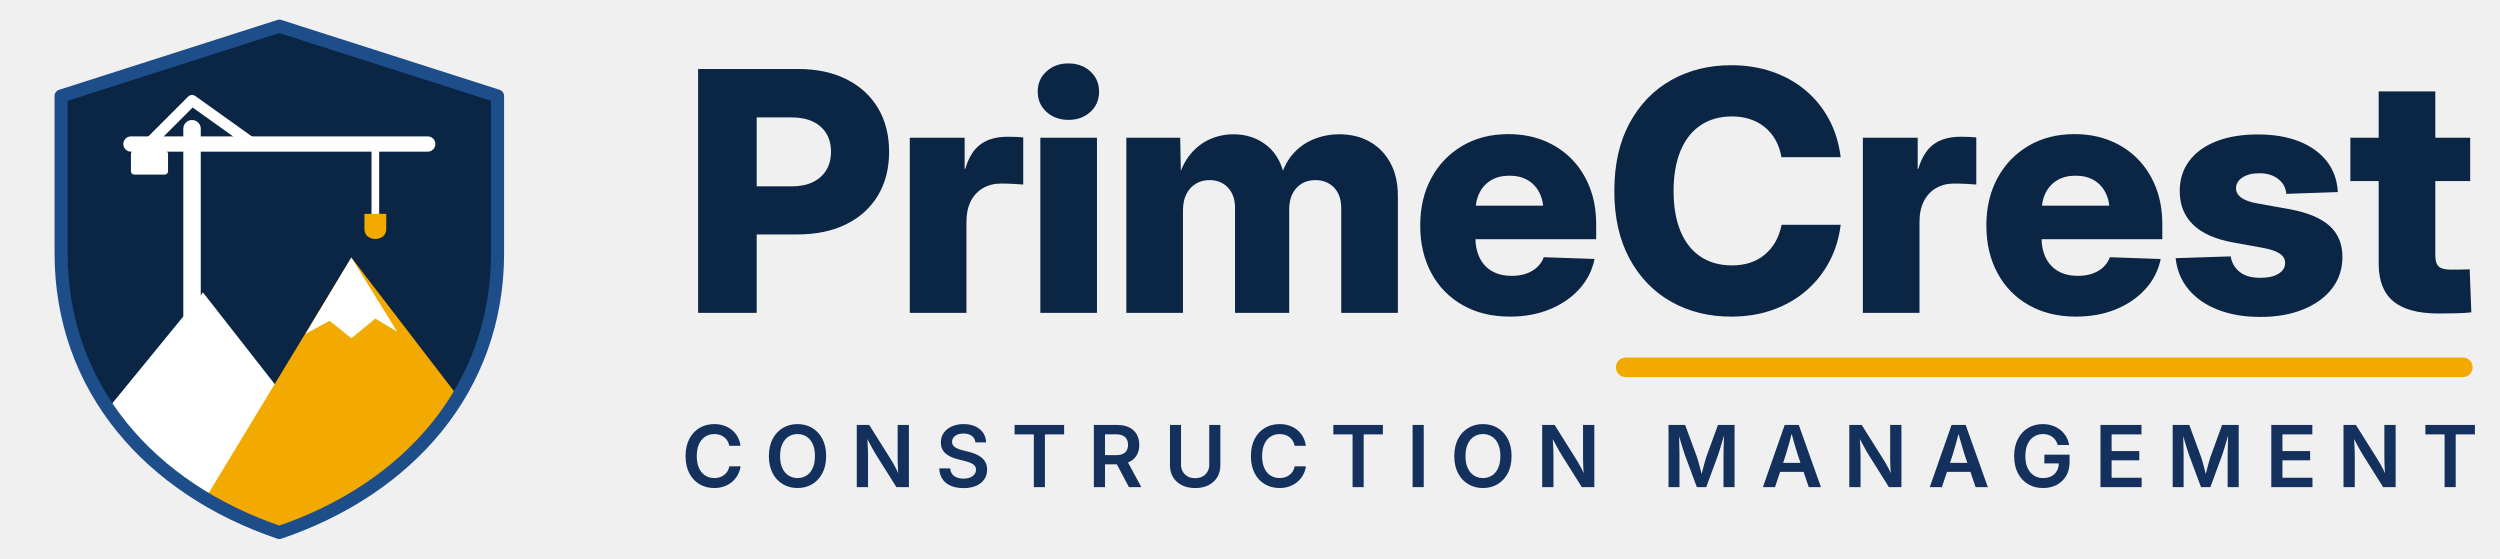
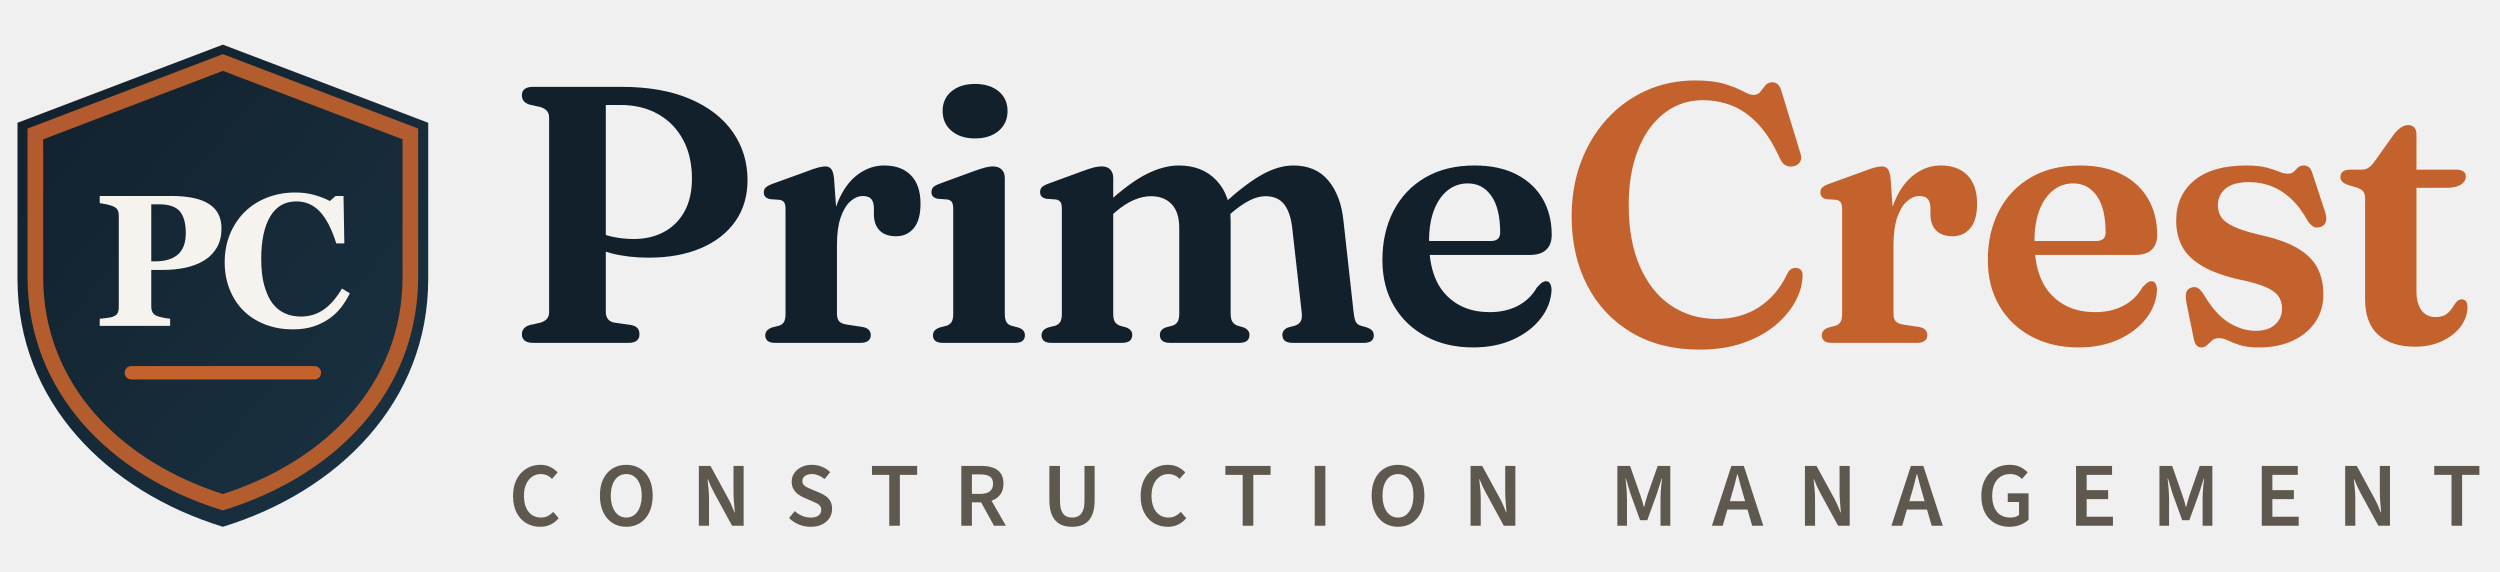
- <svg xmlns="http://www.w3.org/2000/svg" viewBox="0 0 895 200" fill="none" role="img" aria-label="PrimeCrest Construction Management">
-   <svg x="0" y="0" width="200" height="200" viewBox="0 0 512 512">
+ <svg xmlns="http://www.w3.org/2000/svg" viewBox="0 0 875 200" fill="none" role="img" aria-label="PrimeCrest Construction Management">
+   <svg x="-22.0" y="0.0" width="200.0" height="200.0" viewBox="0 0 512 512">
    <defs>
-       <clipPath id="lkl-clip">
-         <path d="M256 24 L456 88 V232 C456 356 374 448 256 488 C138 448 56 356 56 232 V88 Z" />
-       </clipPath>
+       <linearGradient id="lkl-g" x1="0" y1="0" x2="1" y2="1">
+         <stop offset="0" stop-color="#12202B" />
+         <stop offset="1" stop-color="#1A3344" />
+       </linearGradient>
    </defs>
-     <path d="M256 24 L456 88 V232 C456 356 374 448 256 488 C138 448 56 356 56 232 V88 Z" fill="#0B2545" />
-     <g clip-path="url(#lkl-clip)">
-       <g stroke="#FFFFFF" stroke-linecap="round" stroke-linejoin="round" fill="none">
-         <path d="M176 330 V118" stroke-width="16" />
-         <path d="M120 132 H392" stroke-width="14" />
-         <path d="M176 92 L136 132 M176 92 L232 132" stroke-width="10" />
-         <path d="M344 132 V196" stroke-width="7" />
-       </g>
-       <rect x="120" y="138" width="34" height="22" rx="3" fill="#FFFFFF" />
-       <path d="M334 196 H354 V210 C354 222 334 222 334 210 Z" fill="#F2A900" />
-       <path d="M-20 520 L186 268 L330 452 Z" fill="#FFFFFF" />
-       <path d="M150 520 L322 236 L540 520 Z" fill="#F2A900" />
-       <path d="M322 236 L280 306 L302 294 L322 310 L344 292 L364 304 Z" fill="#FFFFFF" />
-     </g>
-     <path d="M256 24 L456 88 V232 C456 356 374 448 256 488 C138 448 56 356 56 232 V88 Z" stroke="#1D4E89" stroke-width="12" stroke-linejoin="round" />
+     <path d="M256 40 L440 110 V250 C440 360 360 440 256 472 C152 440 72 360 72 250 V110 Z" fill="url(#lkl-g)" />
+     <path d="M256 56 L424 120 V248 C424 348 352 420 256 450 C160 420 88 348 88 248 V120 Z" stroke="#C4622D" stroke-width="14" opacity=".9" />
+     <path d="M254.78 204.72Q254.78 214.56 250.71 221.66Q246.65 228.75 239.52 233.18Q232.13 237.78 222.66 239.83Q213.19 241.88 201.37 241.88H191.86V274.61Q191.86 277.56 192.96 279.74Q194.07 281.91 197.19 283.22Q198.83 283.88 202.52 284.62Q206.21 285.36 208.76 285.6V292H145.67V285.6Q148.05 285.36 151.99 284.9Q155.93 284.45 157.49 283.8Q160.69 282.48 161.71 280.6Q162.74 278.71 162.74 275.35V193.23Q162.74 190.36 161.75 188.27Q160.77 186.18 157.49 184.79Q155.19 183.8 151.38 183.02Q147.56 182.24 145.67 182V175.6H209.9Q232.46 175.6 243.62 182.78Q254.78 189.95 254.78 204.72ZM222.78 208.9Q222.78 195.78 217.49 189.42Q212.2 183.06 198.67 183.06H191.86V234.17H195.3Q208.76 234.17 215.77 227.97Q222.78 221.78 222.78 208.9ZM318.5 295.12Q305.71 295.12 294.55 290.97Q283.39 286.83 275.11 278.96Q266.99 271.25 262.31 259.88Q257.63 248.52 257.63 234.91Q257.63 221.37 262.35 209.85Q267.07 198.32 275.6 189.87Q283.97 181.59 295.7 177.03Q307.43 172.48 320.8 172.48Q330.48 172.48 338.44 174.82Q346.39 177.16 351.89 180.11L356.97 175.6H364.11L364.85 218.09H357.63Q351.48 198.65 342.87 189.54Q334.25 180.44 321.87 180.44Q306.44 180.44 298.4 194.01Q290.37 207.59 290.37 232.12Q290.37 245.98 293.11 255.78Q295.86 265.59 300.29 271.57Q305.05 277.81 311.53 280.72Q318.01 283.63 325.88 283.63Q337.37 283.63 346.35 277.4Q355.33 271.16 362.72 258.53L369.77 262.8Q366.24 270.02 361.73 275.72Q357.22 281.42 351.31 285.52Q344.83 290.03 337 292.57Q329.17 295.12 318.5 295.12Z" fill="#F6F3EE" />
+     <rect x="168" y="328" width="176" height="12" rx="6" fill="#C4622D" />
  </svg>
-   <path d="M249.918 112.0V24.695H285.602Q295.68 24.695 303.004 28.357Q310.328 32.02 314.312 38.67Q318.297 45.32 318.297 54.344Q318.297 63.367 314.283 70.018Q310.27 76.668 302.887 80.301Q295.504 83.934 285.367 83.934H262.047V66.707H283.492Q287.887 66.707 291.021 65.184Q294.156 63.66 295.826 60.877Q297.496 58.094 297.496 54.344Q297.496 50.535 295.826 47.781Q294.156 45.027 291.021 43.533Q287.887 42.039 283.492 42.039H270.895V112.0ZM325.71 112.0V49.305H345.339V60.438H345.573Q347.331 54.402 351.023 51.678Q354.714 48.953 360.749 48.953Q362.331 48.953 363.708 49.012Q365.085 49.07 366.316 49.188V66.062Q365.144 65.945 362.8 65.828Q360.456 65.711 358.347 65.711Q354.714 65.711 351.902 67.352Q349.089 68.992 347.536 72.039Q345.984 75.086 345.984 79.422V112.0ZM372.44 112.0V49.305H392.713V112.0ZM382.518 42.918Q377.772 42.918 374.637 40.047Q371.502 37.176 371.502 32.781Q371.502 28.445 374.637 25.574Q377.772 22.703 382.459 22.703Q387.264 22.703 390.37 25.574Q393.475 28.445 393.475 32.84Q393.475 37.176 390.37 40.047Q387.264 42.918 382.518 42.918ZM403.232 112.0V49.305H422.509L422.802 64.305H421.689Q423.271 58.68 426.259 55.105Q429.248 51.531 433.232 49.803Q437.216 48.074 441.611 48.074Q448.642 48.074 453.711 52.234Q458.779 56.395 460.127 64.656H458.252Q459.482 59.148 462.587 55.457Q465.693 51.766 470.117 49.92Q474.541 48.074 479.521 48.074Q485.615 48.074 490.332 50.711Q495.048 53.348 497.744 58.299Q500.439 63.25 500.439 70.164V112.0H480.166V74.676Q480.166 69.754 477.558 67.117Q474.951 64.48 470.908 64.48Q468.037 64.48 465.927 65.799Q463.818 67.117 462.675 69.432Q461.533 71.746 461.533 74.91V112.0H442.138V74.383Q442.138 69.871 439.619 67.176Q437.099 64.48 432.998 64.48Q430.244 64.48 428.105 65.77Q425.966 67.059 424.736 69.461Q423.505 71.863 423.505 75.32V112.0ZM540.548 113.348Q530.88 113.348 523.643 109.246Q516.407 105.145 512.423 97.762Q508.438 90.379 508.438 80.711Q508.438 71.102 512.423 63.748Q516.407 56.395 523.526 52.205Q530.645 48.016 539.962 48.016Q546.934 48.016 552.677 50.33Q558.419 52.645 562.608 56.893Q566.798 61.141 569.112 67.059Q571.427 72.977 571.427 80.242V85.633H515.118V73.621H561.876L552.618 76.141Q552.618 72.039 551.153 69.08Q549.688 66.121 546.964 64.51Q544.239 62.898 540.372 62.898Q536.563 62.898 533.839 64.51Q531.114 66.121 529.649 69.051Q528.184 71.98 528.184 76.082V84.871Q528.184 89.207 529.737 92.342Q531.29 95.477 534.22 97.117Q537.149 98.758 541.192 98.758Q544.122 98.758 546.436 97.938Q548.751 97.117 550.333 95.623Q551.915 94.129 552.677 92.078L570.841 92.723Q569.61 98.816 565.391 103.475Q561.173 108.133 554.786 110.74Q548.399 113.348 540.548 113.348Z" fill="#0B2545" />
-   <path d="M619.708 113.348Q607.813 113.348 598.35 108.045Q588.888 102.742 583.409 92.664Q577.93 82.586 577.93 68.406Q577.93 54.109 583.409 44.031Q588.888 33.953 598.35 28.65Q607.813 23.348 619.708 23.348Q627.677 23.348 634.415 25.662Q641.153 27.977 646.309 32.283Q651.466 36.59 654.747 42.654Q658.028 48.719 658.966 56.277H637.755Q637.169 52.82 635.645 50.125Q634.122 47.43 631.837 45.555Q629.552 43.68 626.593 42.684Q623.634 41.688 620.118 41.688Q613.438 41.688 608.751 44.881Q604.063 48.074 601.602 54.051Q599.141 60.027 599.141 68.406Q599.141 76.785 601.602 82.732Q604.063 88.68 608.751 91.844Q613.438 95.008 620.059 95.008Q623.634 95.008 626.563 94.041Q629.493 93.074 631.778 91.17Q634.063 89.266 635.587 86.6Q637.11 83.934 637.813 80.477H658.966Q658.087 87.625 654.923 93.631Q651.759 99.637 646.632 104.061Q641.505 108.484 634.708 110.916Q627.911 113.348 619.708 113.348ZM666.906 112.0V49.305H686.535V60.438H686.77Q688.527 54.402 692.219 51.678Q695.91 48.953 701.945 48.953Q703.527 48.953 704.904 49.012Q706.281 49.07 707.512 49.188V66.062Q706.34 65.945 703.996 65.828Q701.652 65.711 699.543 65.711Q695.91 65.711 693.098 67.352Q690.285 68.992 688.732 72.039Q687.18 75.086 687.18 79.422V112.0ZM743.226 113.348Q733.558 113.348 726.321 109.246Q719.085 105.145 715.101 97.762Q711.116 90.379 711.116 80.711Q711.116 71.102 715.101 63.748Q719.085 56.395 726.204 52.205Q733.323 48.016 742.64 48.016Q749.613 48.016 755.355 50.33Q761.097 52.645 765.286 56.893Q769.476 61.141 771.79 67.059Q774.105 72.977 774.105 80.242V85.633H717.796V73.621H764.554L755.296 76.141Q755.296 72.039 753.831 69.08Q752.366 66.121 749.642 64.51Q746.917 62.898 743.05 62.898Q739.241 62.898 736.517 64.51Q733.792 66.121 732.327 69.051Q730.863 71.98 730.863 76.082V84.871Q730.863 89.207 732.415 92.342Q733.968 95.477 736.898 97.117Q739.827 98.758 743.87 98.758Q746.8 98.758 749.114 97.938Q751.429 97.117 753.011 95.623Q754.593 94.129 755.355 92.078L773.519 92.723Q772.288 98.816 768.07 103.475Q763.851 108.133 757.464 110.74Q751.077 113.348 743.226 113.348ZM809.233 113.465Q800.678 113.465 794.086 110.916Q787.495 108.367 783.539 103.65Q779.584 98.934 778.881 92.43L798.569 91.785Q799.213 95.359 801.879 97.41Q804.545 99.461 809.116 99.461Q813.334 99.461 815.707 97.996Q818.08 96.531 818.08 94.129Q818.08 92.078 816.147 90.789Q814.213 89.5 810.463 88.797L799.213 86.746Q789.897 85.047 785.121 80.418Q780.346 75.789 780.346 68.406Q780.346 62.195 783.715 57.654Q787.084 53.113 793.354 50.623Q799.623 48.133 808.295 48.133Q816.909 48.133 823.178 50.652Q829.448 53.172 833.022 57.771Q836.596 62.371 836.948 68.758L818.491 69.402Q818.256 66.18 815.62 64.1Q812.983 62.02 808.94 62.02Q805.073 62.02 802.788 63.543Q800.502 65.066 800.502 67.352Q800.502 69.344 802.231 70.662Q803.959 71.98 807.358 72.684L819.78 74.91Q829.448 76.727 834.018 80.887Q838.588 85.047 838.588 91.961Q838.588 98.406 834.897 103.24Q831.205 108.074 824.555 110.77Q817.905 113.465 809.233 113.465ZM884.322 49.305V64.832H841.431V49.305ZM851.568 32.723H871.841V91.375Q871.841 94.246 873.043 95.389Q874.244 96.531 877.466 96.531Q878.873 96.531 881.041 96.502Q883.209 96.473 884.146 96.414L884.732 111.824Q882.74 112.059 879.517 112.146Q876.295 112.234 873.013 112.234Q862.056 112.234 856.812 107.869Q851.568 103.504 851.568 94.422Z" fill="#0B2545" />
-   <path d="M255.684 174.714Q252.741 174.714 250.417 173.339Q248.094 171.965 246.764 169.402Q245.434 166.84 245.434 163.284Q245.434 159.698 246.772 157.135Q248.109 154.573 250.432 153.198Q252.756 151.824 255.684 151.824Q257.537 151.824 259.136 152.354Q260.734 152.884 261.982 153.885Q263.23 154.887 264.036 156.328Q264.843 157.77 265.112 159.593H261.093Q260.899 158.592 260.428 157.815Q259.957 157.038 259.248 156.493Q258.538 155.947 257.649 155.671Q256.76 155.395 255.744 155.395Q253.876 155.395 252.449 156.328Q251.022 157.262 250.231 159.025Q249.439 160.788 249.439 163.284Q249.439 165.794 250.238 167.557Q251.037 169.32 252.457 170.231Q253.876 171.143 255.744 171.143Q256.76 171.143 257.642 170.866Q258.523 170.59 259.233 170.052Q259.942 169.514 260.428 168.73Q260.914 167.945 261.108 166.944H265.127Q264.888 168.603 264.119 170.007Q263.349 171.412 262.124 172.473Q260.899 173.533 259.27 174.124Q257.642 174.714 255.684 174.714ZM285.523 174.714Q282.595 174.714 280.271 173.339Q277.948 171.965 276.603 169.402Q275.259 166.84 275.259 163.284Q275.259 159.698 276.603 157.135Q277.948 154.573 280.271 153.198Q282.595 151.824 285.523 151.824Q288.452 151.824 290.768 153.198Q293.084 154.573 294.421 157.135Q295.758 159.698 295.758 163.284Q295.758 166.84 294.421 169.402Q293.084 171.965 290.768 173.339Q288.452 174.714 285.523 174.714ZM285.523 171.143Q287.331 171.143 288.743 170.239Q290.155 169.335 290.955 167.579Q291.754 165.824 291.754 163.284Q291.754 160.729 290.955 158.966Q290.155 157.202 288.743 156.298Q287.331 155.395 285.523 155.395Q283.701 155.395 282.289 156.306Q280.877 157.217 280.07 158.973Q279.263 160.729 279.263 163.284Q279.263 165.824 280.07 167.572Q280.877 169.32 282.289 170.231Q283.701 171.143 285.523 171.143ZM306.726 174.4V152.137H311.179L318.904 164.434Q319.352 165.136 319.882 166.07Q320.413 167.004 320.988 168.147Q321.563 169.29 322.116 170.62L321.668 170.844Q321.563 169.649 321.496 168.349Q321.429 167.049 321.391 165.868Q321.354 164.688 321.354 163.911V152.137H325.388V174.4H320.921L313.958 163.328Q313.36 162.372 312.77 161.349Q312.18 160.325 311.493 159.025Q310.805 157.725 309.879 155.962L310.447 155.843Q310.551 157.471 310.619 158.921Q310.686 160.37 310.723 161.498Q310.761 162.626 310.761 163.313V174.4ZM344.933 174.744Q342.318 174.744 340.391 173.914Q338.463 173.085 337.395 171.509Q336.327 169.933 336.252 167.691H340.166Q340.256 168.902 340.876 169.716Q341.496 170.53 342.55 170.941Q343.603 171.352 344.918 171.352Q346.248 171.352 347.256 170.956Q348.265 170.56 348.84 169.828Q349.415 169.096 349.415 168.14Q349.415 167.288 348.93 166.72Q348.444 166.152 347.54 165.749Q346.636 165.346 345.366 165.032L342.871 164.404Q339.957 163.687 338.388 162.223Q336.82 160.758 336.82 158.398Q336.82 156.425 337.873 154.946Q338.926 153.467 340.772 152.645Q342.617 151.824 344.963 151.824Q347.368 151.824 349.161 152.653Q350.954 153.482 351.97 154.961Q352.986 156.44 353.031 158.383H349.191Q349.042 156.874 347.899 156.037Q346.756 155.2 344.918 155.2Q343.678 155.2 342.759 155.589Q341.84 155.977 341.339 156.642Q340.839 157.307 340.839 158.174Q340.839 159.07 341.377 159.653Q341.915 160.236 342.796 160.609Q343.678 160.983 344.694 161.222L346.815 161.76Q348.16 162.073 349.348 162.581Q350.536 163.089 351.447 163.851Q352.359 164.613 352.874 165.659Q353.39 166.705 353.39 168.11Q353.39 170.097 352.381 171.591Q351.373 173.085 349.482 173.914Q347.592 174.744 344.933 174.744ZM363.222 155.514V152.137H380.958V155.514H374.085V174.4H370.11V155.514ZM391.597 174.4V152.137H400.009Q402.534 152.137 404.29 153.026Q406.046 153.915 406.957 155.522Q407.868 157.128 407.868 159.264Q407.868 161.401 406.942 162.97Q406.016 164.539 404.238 165.39Q402.46 166.242 399.905 166.242H393.928V162.94H399.501Q400.98 162.94 401.937 162.507Q402.893 162.073 403.364 161.252Q403.834 160.43 403.834 159.264Q403.834 158.069 403.364 157.225Q402.893 156.381 401.929 155.932Q400.965 155.484 399.486 155.484H395.587V174.4ZM404.163 174.4 398.814 164.315H403.147L408.601 174.4ZM427.876 174.729Q425.157 174.729 423.125 173.705Q421.093 172.682 419.972 170.866Q418.852 169.051 418.852 166.675V152.137H422.811V166.347Q422.811 167.751 423.439 168.842Q424.066 169.933 425.194 170.56Q426.322 171.188 427.876 171.188Q429.415 171.188 430.551 170.56Q431.686 169.933 432.299 168.842Q432.911 167.751 432.911 166.347V152.137H436.886V166.675Q436.886 169.051 435.765 170.866Q434.645 172.682 432.62 173.705Q430.595 174.729 427.876 174.729ZM458.074 174.714Q455.13 174.714 452.807 173.339Q450.484 171.965 449.154 169.402Q447.824 166.84 447.824 163.284Q447.824 159.698 449.161 157.135Q450.499 154.573 452.822 153.198Q455.145 151.824 458.074 151.824Q459.927 151.824 461.525 152.354Q463.124 152.884 464.372 153.885Q465.619 154.887 466.426 156.328Q467.233 157.77 467.502 159.593H463.483Q463.288 158.592 462.818 157.815Q462.347 157.038 461.637 156.493Q460.928 155.947 460.039 155.671Q459.15 155.395 458.134 155.395Q456.266 155.395 454.839 156.328Q453.412 157.262 452.62 159.025Q451.828 160.788 451.828 163.284Q451.828 165.794 452.628 167.557Q453.427 169.32 454.847 170.231Q456.266 171.143 458.134 171.143Q459.15 171.143 460.031 170.866Q460.913 170.59 461.623 170.052Q462.332 169.514 462.818 168.73Q463.303 167.945 463.498 166.944H467.517Q467.278 168.603 466.508 170.007Q465.739 171.412 464.514 172.473Q463.288 173.533 461.66 174.124Q460.031 174.714 458.074 174.714ZM477.335 155.514V152.137H495.07V155.514H488.197V174.4H484.223V155.514ZM509.699 152.137V174.4H505.71V152.137ZM530.902 174.714Q527.973 174.714 525.65 173.339Q523.327 171.965 521.982 169.402Q520.637 166.84 520.637 163.284Q520.637 159.698 521.982 157.135Q523.327 154.573 525.65 153.198Q527.973 151.824 530.902 151.824Q533.83 151.824 536.146 153.198Q538.462 154.573 539.8 157.135Q541.137 159.698 541.137 163.284Q541.137 166.84 539.8 169.402Q538.462 171.965 536.146 173.339Q533.83 174.714 530.902 174.714ZM530.902 171.143Q532.71 171.143 534.122 170.239Q535.534 169.335 536.333 167.579Q537.132 165.824 537.132 163.284Q537.132 160.729 536.333 158.966Q535.534 157.202 534.122 156.298Q532.71 155.395 530.902 155.395Q529.079 155.395 527.667 156.306Q526.255 157.217 525.448 158.973Q524.641 160.729 524.641 163.284Q524.641 165.824 525.448 167.572Q526.255 169.32 527.667 170.231Q529.079 171.143 530.902 171.143ZM552.105 174.4V152.137H556.558L564.282 164.434Q564.73 165.136 565.261 166.07Q565.791 167.004 566.367 168.147Q566.942 169.29 567.495 170.62L567.046 170.844Q566.942 169.649 566.875 168.349Q566.807 167.049 566.77 165.868Q566.733 164.688 566.733 163.911V152.137H570.767V174.4H566.299L559.337 163.328Q558.739 162.372 558.149 161.349Q557.559 160.325 556.871 159.025Q556.184 157.725 555.258 155.962L555.825 155.843Q555.93 157.471 555.997 158.921Q556.064 160.37 556.102 161.498Q556.139 162.626 556.139 163.313V174.4ZM597.335 174.4V152.137H603.282L607.525 163.672Q607.749 164.315 608.026 165.301Q608.302 166.287 608.601 167.415Q608.9 168.543 609.161 169.611Q609.423 170.68 609.602 171.471H608.765Q608.944 170.695 609.206 169.634Q609.467 168.573 609.759 167.445Q610.05 166.317 610.334 165.323Q610.618 164.329 610.827 163.672L615.026 152.137H620.972V174.4H617.013V163.134Q617.013 162.417 617.035 161.408Q617.058 160.4 617.088 159.257Q617.117 158.114 617.147 156.948Q617.177 155.783 617.177 154.737H617.506Q617.192 155.888 616.841 157.105Q616.49 158.323 616.146 159.466Q615.803 160.609 615.496 161.558Q615.19 162.507 614.981 163.134L610.827 174.4H607.48L603.282 163.134Q603.058 162.507 602.759 161.573Q602.46 160.639 602.109 159.503Q601.758 158.368 601.399 157.143Q601.04 155.917 600.697 154.737H601.085Q601.1 155.723 601.13 156.881Q601.16 158.039 601.182 159.19Q601.205 160.34 601.227 161.371Q601.25 162.402 601.25 163.134V174.4ZM631.119 174.4 638.918 152.137H643.968L651.902 174.4H647.539L643.595 162.805Q643.012 160.998 642.377 158.779Q641.742 156.56 640.965 153.676H641.862Q641.1 156.575 640.487 158.809Q639.874 161.042 639.322 162.805L635.452 174.4ZM635.676 168.931V165.704H647.33V168.931ZM662.049 174.4V152.137H666.501L674.226 164.434Q674.674 165.136 675.205 166.07Q675.735 167.004 676.31 168.147Q676.885 169.29 677.438 170.62L676.99 170.844Q676.885 169.649 676.818 168.349Q676.751 167.049 676.714 165.868Q676.676 164.688 676.676 163.911V152.137H680.71V174.4H676.243L669.28 163.328Q668.683 162.372 668.092 161.349Q667.502 160.325 666.815 159.025Q666.128 157.725 665.201 155.962L665.769 155.843Q665.874 157.471 665.941 158.921Q666.008 160.37 666.045 161.498Q666.083 162.626 666.083 163.313V174.4ZM690.857 174.4 698.656 152.137H703.706L711.64 174.4H707.277L703.333 162.805Q702.75 160.998 702.115 158.779Q701.48 156.56 700.703 153.676H701.6Q700.838 156.575 700.225 158.809Q699.613 161.042 699.06 162.805L695.19 174.4ZM695.414 168.931V165.704H707.068V168.931ZM731.409 174.714Q728.331 174.714 726.008 173.309Q723.684 171.905 722.377 169.342Q721.07 166.78 721.07 163.299Q721.07 159.728 722.407 157.158Q723.744 154.588 726.06 153.206Q728.376 151.824 731.304 151.824Q733.142 151.824 734.748 152.369Q736.355 152.914 737.61 153.915Q738.865 154.916 739.672 156.284Q740.478 157.651 740.732 159.309H736.668Q736.414 158.398 735.944 157.681Q735.473 156.963 734.793 156.448Q734.113 155.932 733.254 155.663Q732.395 155.395 731.364 155.395Q729.526 155.395 728.107 156.321Q726.688 157.247 725.881 159.003Q725.074 160.758 725.074 163.269Q725.074 165.764 725.873 167.519Q726.673 169.275 728.107 170.209Q729.541 171.143 731.439 171.143Q733.142 171.143 734.397 170.485Q735.652 169.828 736.347 168.618Q737.042 167.407 737.042 165.779L737.983 165.898H731.887V162.776H740.912V165.45Q740.912 168.274 739.687 170.358Q738.461 172.443 736.317 173.578Q734.173 174.714 731.409 174.714ZM751.97 174.4V152.137H766.657V155.514H755.959V161.476H765.865V164.808H755.959V171.023H766.702V174.4ZM777.819 174.4V152.137H783.766L788.009 163.672Q788.234 164.315 788.51 165.301Q788.786 166.287 789.085 167.415Q789.384 168.543 789.646 169.611Q789.907 170.68 790.086 171.471H789.25Q789.429 170.695 789.69 169.634Q789.952 168.573 790.243 167.445Q790.535 166.317 790.818 165.323Q791.102 164.329 791.312 163.672L795.51 152.137H801.457V174.4H797.497V163.134Q797.497 162.417 797.52 161.408Q797.542 160.4 797.572 159.257Q797.602 158.114 797.632 156.948Q797.662 155.783 797.662 154.737H797.99Q797.677 155.888 797.325 157.105Q796.974 158.323 796.631 159.466Q796.287 160.609 795.981 161.558Q795.674 162.507 795.465 163.134L791.312 174.4H787.965L783.766 163.134Q783.542 162.507 783.243 161.573Q782.944 160.639 782.593 159.503Q782.242 158.368 781.884 157.143Q781.525 155.917 781.181 154.737H781.57Q781.585 155.723 781.615 156.881Q781.644 158.039 781.667 159.19Q781.689 160.34 781.712 161.371Q781.734 162.402 781.734 163.134V174.4ZM813.127 174.4V152.137H827.815V155.514H817.117V161.476H827.023V164.808H817.117V171.023H827.859V174.4ZM838.977 174.4V152.137H843.43L851.154 164.434Q851.603 165.136 852.133 166.07Q852.663 167.004 853.239 168.147Q853.814 169.29 854.367 170.62L853.918 170.844Q853.814 169.649 853.747 168.349Q853.679 167.049 853.642 165.868Q853.605 164.688 853.605 163.911V152.137H857.639V174.4H853.171L846.209 163.328Q845.611 162.372 845.021 161.349Q844.431 160.325 843.743 159.025Q843.056 157.725 842.13 155.962L842.697 155.843Q842.802 157.471 842.869 158.921Q842.936 160.37 842.974 161.498Q843.011 162.626 843.011 163.313V174.4ZM868.278 155.514V152.137H886.014V155.514H879.141V174.4H875.166V155.514Z" fill="#13315C" />
-   <rect x="578.5" y="128" width="306.7" height="7" rx="3.5" fill="#F2A900" />
+   <path d="M261.63 63.04Q261.63 71.36 257.38 77.44Q253.12 83.52 245.34 86.85Q237.57 90.18 227.01 90.18Q219.97 90.18 214.14 88.7Q208.32 87.23 203.97 84.54L204.86 78.85Q207.17 80.45 209.86 81.5Q212.54 82.56 215.55 83.1Q218.56 83.65 221.82 83.65Q227.71 83.65 232.32 81.22Q236.93 78.78 239.55 74.05Q242.18 69.31 242.18 62.53Q242.18 54.66 239.07 48.9Q235.97 43.14 230.34 39.94Q224.7 36.74 217.09 36.74H212.03V109.31Q212.03 110.72 212.8 111.71Q213.57 112.7 215.23 112.96L220.8 113.73Q222.4 114.05 223.1 114.82Q223.81 115.58 223.81 117.06Q223.81 118.4 222.88 119.2Q221.95 120 219.97 120H186.56Q184.58 120 183.62 119.2Q182.66 118.4 182.66 117.06Q182.66 114.62 185.34 113.79L189.06 112.96Q190.59 112.51 191.39 111.62Q192.19 110.72 192.19 109.31V41.09Q192.19 39.68 191.39 38.78Q190.59 37.89 189.06 37.44L185.34 36.61Q182.66 35.78 182.66 33.34Q182.66 31.94 183.62 31.17Q184.58 30.4 186.56 30.4H217.6Q231.55 30.4 241.41 34.59Q251.26 38.78 256.45 46.18Q261.63 53.57 261.63 63.04ZM290.69 86.08Q290.69 76.8 293.31 70.53Q295.94 64.26 300.22 61.09Q304.51 57.92 309.44 57.92Q315.52 57.92 318.85 61.38Q322.18 64.83 322.18 71.3Q322.18 77.06 319.81 79.87Q317.44 82.69 313.66 82.69Q309.82 82.69 307.84 80.64Q305.86 78.59 305.86 74.94V72.64Q305.79 70.59 304.9 69.6Q304 68.61 301.95 68.61Q299.71 68.61 297.63 70.46Q295.55 72.32 294.24 76.1Q292.93 79.87 292.93 85.76ZM291.9 62.34 292.93 76.86V109.7Q292.93 111.55 293.66 112.42Q294.4 113.28 296.32 113.6L301.82 114.43Q303.3 114.69 304.03 115.39Q304.77 116.1 304.77 117.31Q304.77 118.59 303.84 119.3Q302.91 120 301.18 120H271.3Q269.5 120 268.67 119.3Q267.84 118.59 267.84 117.38Q267.84 116.42 268.42 115.74Q268.99 115.07 270.21 114.62L272.7 113.98Q273.86 113.6 274.4 112.67Q274.94 111.74 274.94 109.76V73.22Q274.94 71.55 274.46 70.85Q273.98 70.14 272.9 69.95L269.5 69.7Q268.35 69.44 267.84 68.86Q267.33 68.29 267.33 67.39Q267.33 66.3 267.97 65.66Q268.61 65.02 270.27 64.38L281.92 60.16Q285.06 58.94 286.53 58.59Q288 58.24 288.83 58.24Q290.24 58.24 290.94 59.17Q291.65 60.1 291.9 62.34ZM351.68 62.27V109.76Q351.68 111.74 352.22 112.67Q352.77 113.6 353.92 113.98L356.35 114.62Q357.57 115.01 358.14 115.68Q358.72 116.35 358.72 117.38Q358.72 118.59 357.89 119.3Q357.06 120 355.2 120H329.98Q328.19 120 327.36 119.3Q326.53 118.59 326.53 117.38Q326.53 116.42 327.1 115.74Q327.68 115.07 328.9 114.62L331.39 113.98Q332.54 113.54 333.09 112.64Q333.63 111.74 333.63 109.76V73.09Q333.63 71.42 333.15 70.72Q332.67 70.02 331.58 69.82L328.19 69.57Q327.04 69.31 326.53 68.74Q326.02 68.16 326.02 67.26Q326.02 66.18 326.62 65.54Q327.23 64.9 328.96 64.26L340.86 59.9Q343.36 59.01 344.86 58.62Q346.37 58.24 347.39 58.24Q349.57 58.24 350.62 59.36Q351.68 60.48 351.68 62.27ZM341.25 48.45Q336.13 48.45 333.02 45.79Q329.92 43.14 329.92 38.85Q329.92 34.56 333.02 31.97Q336.13 29.38 341.25 29.38Q346.43 29.38 349.54 31.97Q352.64 34.56 352.64 38.85Q352.64 43.14 349.54 45.79Q346.43 48.45 341.25 48.45ZM389.63 62.27V109.76Q389.63 111.74 390.21 112.64Q390.78 113.54 391.94 113.98L394.24 114.62Q396.29 115.46 396.29 117.18Q396.29 120 392.7 120H368Q366.21 120 365.38 119.3Q364.54 118.59 364.54 117.38Q364.54 116.42 365.09 115.74Q365.63 115.07 366.85 114.62L369.41 113.98Q370.56 113.54 371.1 112.64Q371.65 111.74 371.65 109.76V73.09Q371.65 71.42 371.17 70.72Q370.69 70.02 369.6 69.82L366.21 69.57Q365.06 69.31 364.54 68.74Q364.03 68.16 364.03 67.26Q364.03 66.18 364.64 65.54Q365.25 64.9 366.98 64.26L378.88 59.9Q381.31 59.01 382.78 58.62Q384.26 58.24 385.6 58.24Q387.58 58.24 388.61 59.36Q389.63 60.48 389.63 62.27ZM387.71 76.54 384.77 73.54 387.26 71.3Q395.39 63.87 401.34 60.9Q407.3 57.92 412.61 57.92Q420.86 57.92 425.79 63.17Q430.72 68.42 430.72 77.25V109.57Q430.72 111.68 431.33 112.61Q431.94 113.54 433.15 113.98L435.33 114.62Q437.31 115.52 437.31 117.18Q437.31 120 433.79 120H409.54Q405.95 120 405.95 117.18Q405.95 115.46 407.94 114.62L410.37 113.98Q411.65 113.54 412.19 112.58Q412.74 111.62 412.74 109.57V79.87Q412.74 74.24 410.08 71.46Q407.42 68.67 402.82 68.67Q399.94 68.67 396.8 70.02Q393.66 71.36 390.27 74.3ZM428.74 76.54 425.86 73.54 428.29 71.3Q436.22 64.13 441.89 61.02Q447.55 57.92 452.67 57.92Q460.54 57.92 464.93 63.2Q469.31 68.48 470.21 77.25L473.79 109.57Q474.05 111.68 474.53 112.64Q475.01 113.6 476.22 113.98L478.46 114.62Q479.68 115.07 480.26 115.74Q480.83 116.42 480.83 117.38Q480.83 118.59 480 119.3Q479.17 120 477.38 120H452.42Q448.83 120 448.83 117.18Q448.83 115.46 450.82 114.62L453.25 113.98Q454.53 113.54 455.17 112.58Q455.81 111.62 455.62 109.57L452.29 79.87Q451.65 74.3 449.44 71.49Q447.23 68.67 442.88 68.67Q440.32 68.67 437.44 70.11Q434.56 71.55 431.3 74.3ZM543.1 82.18Q543.1 85.57 541.18 87.39Q539.26 89.22 535.55 89.22H495.62V84.35H521.79Q525.06 84.35 525.06 81.41Q525.06 72.96 521.98 68.58Q518.91 64.19 513.73 64.19Q509.76 64.19 506.69 66.62Q503.62 69.06 501.89 73.57Q500.16 78.08 500.16 84.48Q500.16 96.83 505.95 103.04Q511.74 109.25 521.41 109.25Q527.04 109.25 531.3 107.01Q535.55 104.77 537.92 100.61Q539.07 99.33 539.74 98.88Q540.42 98.43 541.12 98.43Q542.14 98.43 542.59 99.36Q543.04 100.29 543.04 101.57Q542.78 106.94 539.2 111.52Q535.62 116.1 529.54 118.85Q523.46 121.6 515.58 121.6Q506.3 121.6 499.14 117.79Q491.97 113.98 487.9 107.1Q483.84 100.22 483.84 91.01Q483.84 81.34 487.71 73.86Q491.58 66.37 498.82 62.14Q506.05 57.92 516.1 57.92Q524.67 57.92 530.72 61.02Q536.77 64.13 539.94 69.6Q543.1 75.07 543.1 82.18Z" fill="#12202B" />
+   <path d="M630.91 96.38Q630.85 100.93 628.38 105.5Q625.92 110.08 621.28 113.92Q616.64 117.76 610.02 120.06Q603.39 122.37 594.94 122.37Q581.12 122.37 571.07 116.42Q561.02 110.46 555.55 99.94Q550.08 89.41 550.08 75.78Q550.08 65.41 553.31 56.77Q556.54 48.13 562.4 41.7Q568.26 35.26 576.13 31.71Q584 28.16 593.28 28.16Q599.68 28.16 603.71 29.41Q607.74 30.66 610.05 31.94Q612.35 33.22 613.7 33.22Q615.3 33.22 616.13 32.1Q616.96 30.98 617.86 29.89Q618.75 28.8 620.35 28.8Q621.5 28.8 622.27 29.54Q623.04 30.27 623.55 32L630.27 54.08Q630.72 55.55 629.98 56.7Q629.25 57.86 627.78 58.18Q626.24 58.5 625.02 57.89Q623.81 57.28 623.1 55.74Q619.65 48.06 615.46 43.55Q611.26 39.04 606.4 37.06Q601.54 35.07 595.9 35.07Q590.21 35.07 585.47 37.66Q580.74 40.26 577.28 45.06Q573.82 49.86 571.94 56.58Q570.05 63.3 570.05 71.68Q570.05 84.54 574.05 93.47Q578.05 102.4 584.96 107.01Q591.87 111.62 600.77 111.62Q609.28 111.62 615.58 107.55Q621.89 103.49 625.41 96.06Q626.11 94.59 627.01 94.11Q627.9 93.63 628.99 93.82Q629.95 93.95 630.43 94.62Q630.91 95.3 630.91 96.38ZM660.48 86.08Q660.48 76.8 663.1 70.53Q665.73 64.26 670.02 61.09Q674.3 57.92 679.23 57.92Q685.31 57.92 688.64 61.38Q691.97 64.83 691.97 71.3Q691.97 77.06 689.6 79.87Q687.23 82.69 683.46 82.69Q679.62 82.69 677.63 80.64Q675.65 78.59 675.65 74.94V72.64Q675.58 70.59 674.69 69.6Q673.79 68.61 671.74 68.61Q669.5 68.61 667.42 70.46Q665.34 72.32 664.03 76.1Q662.72 79.87 662.72 85.76ZM661.7 62.34 662.72 76.86V109.7Q662.72 111.55 663.46 112.42Q664.19 113.28 666.11 113.6L671.62 114.43Q673.09 114.69 673.82 115.39Q674.56 116.1 674.56 117.31Q674.56 118.59 673.63 119.3Q672.7 120 670.98 120H641.09Q639.3 120 638.46 119.3Q637.63 118.59 637.63 117.38Q637.63 116.42 638.21 115.74Q638.78 115.07 640 114.62L642.5 113.98Q643.65 113.6 644.19 112.67Q644.74 111.74 644.74 109.76V73.22Q644.74 71.55 644.26 70.85Q643.78 70.14 642.69 69.95L639.3 69.7Q638.14 69.44 637.63 68.86Q637.12 68.29 637.12 67.39Q637.12 66.3 637.76 65.66Q638.4 65.02 640.06 64.38L651.71 60.16Q654.85 58.94 656.32 58.59Q657.79 58.24 658.62 58.24Q660.03 58.24 660.74 59.17Q661.44 60.1 661.7 62.34ZM755.01 82.18Q755.01 85.57 753.09 87.39Q751.17 89.22 747.46 89.22H707.52V84.35H733.7Q736.96 84.35 736.96 81.41Q736.96 72.96 733.89 68.58Q730.82 64.19 725.63 64.19Q721.66 64.19 718.59 66.62Q715.52 69.06 713.79 73.57Q712.06 78.08 712.06 84.48Q712.06 96.83 717.86 103.04Q723.65 109.25 733.31 109.25Q738.94 109.25 743.2 107.01Q747.46 104.77 749.82 100.61Q750.98 99.33 751.65 98.88Q752.32 98.43 753.02 98.43Q754.05 98.43 754.5 99.36Q754.94 100.29 754.94 101.57Q754.69 106.94 751.1 111.52Q747.52 116.1 741.44 118.85Q735.36 121.6 727.49 121.6Q718.21 121.6 711.04 117.79Q703.87 113.98 699.81 107.1Q695.74 100.22 695.74 91.01Q695.74 81.34 699.62 73.86Q703.49 66.37 710.72 62.14Q717.95 57.92 728 57.92Q736.58 57.92 742.62 61.02Q748.67 64.13 751.84 69.6Q755.01 75.07 755.01 82.18ZM789.5 115.78Q793.92 115.78 796.32 113.57Q798.72 111.36 798.72 108.03Q798.72 105.92 797.79 104.19Q796.86 102.46 794.21 101.06Q791.55 99.65 786.5 98.43Q776.64 96.45 771.23 93.38Q765.82 90.3 763.74 86.24Q761.66 82.18 761.66 77.31Q761.66 68.42 767.97 63.17Q774.27 57.92 786.18 57.92Q790.46 57.92 793.18 58.62Q795.9 59.33 797.63 60.06Q799.36 60.8 800.7 60.8Q802.11 60.8 802.85 60.06Q803.58 59.33 804.32 58.62Q805.06 57.92 806.4 57.92Q807.36 57.92 808.13 58.53Q808.9 59.14 809.41 60.86L813.63 73.73Q814.4 75.97 814.11 77.38Q813.82 78.78 812.35 79.36Q810.88 79.94 809.82 79.39Q808.77 78.85 807.74 77.38Q804.93 72.32 801.63 69.34Q798.34 66.37 794.72 65.06Q791.1 63.74 787.2 63.74Q781.76 63.74 779.01 65.95Q776.26 68.16 776.26 71.94Q776.26 74.18 777.41 75.97Q778.56 77.76 781.73 79.26Q784.9 80.77 790.78 82.18Q799.17 83.97 804.03 86.82Q808.9 89.66 811.04 93.66Q813.18 97.66 813.18 103.04Q813.18 108.54 810.34 112.74Q807.49 116.93 802.4 119.26Q797.31 121.6 790.66 121.6Q786.43 121.6 783.9 120.77Q781.38 119.94 779.74 119.14Q778.11 118.34 776.58 118.34Q775.17 118.34 774.24 119.14Q773.31 119.94 772.48 120.77Q771.65 121.6 770.43 121.6Q769.47 121.6 768.8 120.9Q768.13 120.19 767.81 118.53L765.31 106.3Q764.86 103.74 765.15 102.5Q765.44 101.25 766.78 100.74Q768.19 100.16 769.28 100.83Q770.37 101.5 771.46 103.3Q775.42 110.02 780.06 112.9Q784.7 115.78 789.5 115.78ZM824.9 65.66 821.95 64.77Q820.42 64.26 819.78 63.58Q819.14 62.91 819.14 62.02Q819.14 60.74 820 60.06Q820.86 59.39 822.34 59.39H826.24Q827.78 59.39 828.8 58.82Q829.82 58.24 830.91 56.77L837.89 46.98Q839.23 45.31 840.45 44.54Q841.66 43.78 842.88 43.78Q844.22 43.78 844.99 44.61Q845.76 45.44 845.76 47.04V101.76Q845.76 106.24 847.52 108.61Q849.28 110.98 852.42 110.98Q854.78 110.98 856.1 110.05Q857.41 109.12 858.18 107.9Q858.94 106.69 859.68 105.76Q860.42 104.83 861.57 104.77Q862.53 104.77 863.07 105.41Q863.62 106.05 863.62 107.52Q863.55 111.17 861.22 114.3Q858.88 117.44 854.72 119.39Q850.56 121.34 845.25 121.34Q837.06 121.34 832.42 117.22Q827.78 113.09 827.78 104.77V69.44Q827.78 67.78 827.1 66.98Q826.43 66.18 824.9 65.66ZM838.66 65.73V59.39H859.84Q861.31 59.39 862.18 60Q863.04 60.61 863.04 61.76Q863.04 63.42 861.38 64.58Q859.71 65.73 856 65.73Z" fill="#C4622D" />
+   <path d="M189.07 184.38Q186.42 184.38 184.26 183.14Q182.1 181.89 180.83 179.47Q179.57 177.06 179.57 173.6Q179.57 171.04 180.3 169.01Q181.04 166.98 182.37 165.57Q183.7 164.16 185.42 163.42Q187.15 162.69 189.14 162.69Q191.12 162.69 192.66 163.47Q194.19 164.26 195.18 165.34L193.2 167.62Q192.4 166.78 191.42 166.35Q190.45 165.92 189.23 165.92Q187.57 165.92 186.24 166.85Q184.91 167.78 184.14 169.47Q183.38 171.17 183.38 173.5Q183.38 175.9 184.11 177.62Q184.85 179.33 186.19 180.24Q187.54 181.15 189.33 181.15Q190.67 181.15 191.73 180.61Q192.78 180.06 193.65 179.17L195.54 181.38Q194.26 182.85 192.66 183.62Q191.06 184.38 189.07 184.38ZM219.19 184.38Q216.47 184.38 214.39 183.06Q212.31 181.73 211.14 179.28Q209.97 176.83 209.97 173.44Q209.97 170.05 211.14 167.65Q212.31 165.25 214.39 163.97Q216.47 162.69 219.19 162.69Q221.94 162.69 224.02 163.97Q226.1 165.25 227.27 167.65Q228.44 170.05 228.44 173.44Q228.44 176.83 227.27 179.28Q226.1 181.73 224.02 183.06Q221.94 184.38 219.19 184.38ZM219.19 181.15Q220.85 181.15 222.05 180.21Q223.25 179.26 223.93 177.52Q224.6 175.78 224.6 173.44Q224.6 171.1 223.93 169.42Q223.25 167.74 222.05 166.83Q220.85 165.92 219.19 165.92Q217.56 165.92 216.34 166.83Q215.13 167.74 214.45 169.42Q213.78 171.1 213.78 173.44Q213.78 175.78 214.45 177.52Q215.13 179.26 216.34 180.21Q217.56 181.15 219.19 181.15ZM244.6 184V163.07H248.67L254.94 174.59Q255.52 175.65 256.04 176.86Q256.57 178.08 257.05 179.33H257.18Q257.05 177.63 256.89 175.79Q256.73 173.95 256.73 172.22V163.07H260.28V184H256.22L249.95 172.48Q249.37 171.42 248.81 170.21Q248.25 168.99 247.77 167.74H247.64Q247.84 169.38 248 171.22Q248.16 173.06 248.16 174.85V184ZM283.71 184.38Q281.54 184.38 279.6 183.58Q277.67 182.78 276.16 181.31L278.18 178.88Q279.3 179.97 280.79 180.56Q282.27 181.15 283.78 181.15Q285.57 181.15 286.5 180.42Q287.43 179.68 287.43 178.46Q287.43 177.6 287.01 177.07Q286.59 176.54 285.87 176.16Q285.15 175.78 284.19 175.39L281.31 174.14Q280.29 173.7 279.31 172.98Q278.34 172.26 277.71 171.18Q277.09 170.11 277.09 168.58Q277.09 166.91 278 165.58Q278.91 164.26 280.5 163.47Q282.08 162.69 284.13 162.69Q286.02 162.69 287.7 163.38Q289.38 164.06 290.56 165.25L288.61 167.68Q287.59 166.85 286.47 166.38Q285.35 165.92 284.13 165.92Q282.66 165.92 281.75 166.58Q280.83 167.23 280.83 168.38Q280.83 169.18 281.3 169.71Q281.76 170.24 282.55 170.61Q283.33 170.98 284.16 171.33L287.01 172.51Q288.26 173.06 289.22 173.79Q290.18 174.53 290.71 175.58Q291.23 176.64 291.23 178.18Q291.23 179.87 290.34 181.28Q289.44 182.69 287.76 183.54Q286.08 184.38 283.71 184.38ZM311.24 184V166.21H305.19V163.07H321V166.21H314.95V184ZM336.46 184V163.07H343.53Q345.71 163.07 347.44 163.65Q349.17 164.22 350.19 165.58Q351.21 166.94 351.21 169.28Q351.21 171.52 350.19 172.96Q349.17 174.4 347.44 175.1Q345.71 175.81 343.53 175.81H340.17V184ZM340.17 172.86H343.15Q345.29 172.86 346.43 171.97Q347.57 171.07 347.57 169.28Q347.57 167.49 346.43 166.77Q345.29 166.05 343.15 166.05H340.17ZM347.89 184 342.83 174.82 345.52 172.61 352.05 184ZM375.22 184.38Q373.39 184.38 371.94 183.87Q370.48 183.36 369.44 182.24Q368.4 181.12 367.84 179.33Q367.28 177.54 367.28 175.01V163.07H370.99V175.3Q370.99 177.5 371.52 178.78Q372.05 180.06 373.01 180.61Q373.97 181.15 375.22 181.15Q376.5 181.15 377.47 180.61Q378.45 180.06 379.01 178.78Q379.57 177.5 379.57 175.3V163.07H383.12V175.01Q383.12 177.54 382.58 179.33Q382.03 181.12 380.99 182.24Q379.95 183.36 378.5 183.87Q377.04 184.38 375.22 184.38ZM408.73 184.38Q406.07 184.38 403.91 183.14Q401.75 181.89 400.49 179.47Q399.22 177.06 399.22 173.6Q399.22 171.04 399.96 169.01Q400.7 166.98 402.02 165.57Q403.35 164.16 405.08 163.42Q406.81 162.69 408.79 162.69Q410.78 162.69 412.31 163.47Q413.85 164.26 414.84 165.34L412.86 167.62Q412.06 166.78 411.08 166.35Q410.1 165.92 408.89 165.92Q407.22 165.92 405.9 166.85Q404.57 167.78 403.8 169.47Q403.03 171.17 403.03 173.5Q403.03 175.9 403.77 177.62Q404.5 179.33 405.85 180.24Q407.19 181.15 408.98 181.15Q410.33 181.15 411.38 180.61Q412.44 180.06 413.3 179.17L415.19 181.38Q413.91 182.85 412.31 183.62Q410.71 184.38 408.73 184.38ZM434.94 184V166.21H428.89V163.07H444.7V166.21H438.65V184ZM460.16 184V163.07H463.88V184ZM489.29 184.38Q486.57 184.38 484.49 183.06Q482.41 181.73 481.24 179.28Q480.07 176.83 480.07 173.44Q480.07 170.05 481.24 167.65Q482.41 165.25 484.49 163.97Q486.57 162.69 489.29 162.69Q492.04 162.69 494.12 163.97Q496.2 165.25 497.37 167.65Q498.54 170.05 498.54 173.44Q498.54 176.83 497.37 179.28Q496.2 181.73 494.12 183.06Q492.04 184.38 489.29 184.38ZM489.29 181.15Q490.95 181.15 492.15 180.21Q493.35 179.26 494.03 177.52Q494.7 175.78 494.7 173.44Q494.7 171.1 494.03 169.42Q493.35 167.74 492.15 166.83Q490.95 165.92 489.29 165.92Q487.66 165.92 486.44 166.83Q485.23 167.74 484.55 169.42Q483.88 171.1 483.88 173.44Q483.88 175.78 484.55 177.52Q485.23 179.26 486.44 180.21Q487.66 181.15 489.29 181.15ZM514.7 184V163.07H518.77L525.04 174.59Q525.62 175.65 526.14 176.86Q526.67 178.08 527.15 179.33H527.28Q527.15 177.63 526.99 175.79Q526.83 173.95 526.83 172.22V163.07H530.38V184H526.32L520.05 172.48Q519.47 171.42 518.91 170.21Q518.35 168.99 517.87 167.74H517.74Q517.94 169.38 518.1 171.22Q518.26 173.06 518.26 174.85V184ZM566.08 184V163.07H570.52L574.11 173.31Q574.46 174.3 574.75 175.28Q575.04 176.26 575.32 177.41H575.45Q575.74 176.26 576.01 175.28Q576.28 174.3 576.6 173.31L580.19 163.07H584.6V184H581.18V174.46Q581.18 173.47 581.26 172.19Q581.34 170.91 581.47 169.65Q581.6 168.38 581.72 167.42H581.6L579.93 172.74L576.54 182.08H574.04L570.65 172.74L569.05 167.42H568.92Q569.05 168.38 569.16 169.65Q569.28 170.91 569.36 172.19Q569.44 173.47 569.44 174.46V184ZM599.17 184 605.99 163.07H610.34L617.15 184H613.25L610.05 172.86Q609.54 171.2 609.07 169.44Q608.61 167.68 608.16 165.95H608.03Q607.62 167.71 607.15 169.46Q606.69 171.2 606.18 172.86L602.95 184ZM603.2 178.34V175.42H613.06V178.34ZM631.72 184V163.07H635.78L642.06 174.59Q642.63 175.65 643.16 176.86Q643.69 178.08 644.17 179.33H644.3Q644.17 177.63 644.01 175.79Q643.85 173.95 643.85 172.22V163.07H647.4V184H643.34L637.06 172.48Q636.49 171.42 635.93 170.21Q635.37 168.99 634.89 167.74H634.76Q634.95 169.38 635.11 171.22Q635.27 173.06 635.27 174.85V184ZM662 184 668.81 163.07H673.17L679.98 184H676.08L672.88 172.86Q672.37 171.2 671.9 169.44Q671.44 167.68 670.99 165.95H670.86Q670.45 167.71 669.98 169.46Q669.52 171.2 669.01 172.86L665.77 184ZM666.03 178.34V175.42H675.89V178.34ZM703.31 184.38Q700.5 184.38 698.26 183.14Q696.02 181.89 694.74 179.47Q693.46 177.06 693.46 173.6Q693.46 171.04 694.21 169.02Q694.96 167.01 696.32 165.58Q697.68 164.16 699.47 163.42Q701.27 162.69 703.35 162.69Q705.59 162.69 707.15 163.49Q708.72 164.29 709.68 165.34L707.7 167.62Q706.93 166.85 705.94 166.38Q704.95 165.92 703.47 165.92Q701.62 165.92 700.21 166.83Q698.8 167.74 698.03 169.44Q697.27 171.14 697.27 173.5Q697.27 175.87 698 177.6Q698.74 179.33 700.16 180.24Q701.59 181.15 703.67 181.15Q704.56 181.15 705.36 180.91Q706.16 180.67 706.67 180.22V175.71H702.71V172.67H710V181.89Q708.95 182.94 707.2 183.66Q705.46 184.38 703.31 184.38ZM726.62 184V163.07H739.22V166.21H730.33V171.55H737.85V174.69H730.33V180.86H739.54V184ZM755.81 184V163.07H760.25L763.84 173.31Q764.19 174.3 764.48 175.28Q764.77 176.26 765.05 177.41H765.18Q765.47 176.26 765.74 175.28Q766.01 174.3 766.33 173.31L769.92 163.07H774.33V184H770.91V174.46Q770.91 173.47 770.99 172.19Q771.07 170.91 771.2 169.65Q771.33 168.38 771.45 167.42H771.33L769.66 172.74L766.27 182.08H763.77L760.38 172.74L758.78 167.42H758.65Q758.78 168.38 758.89 169.65Q759.01 170.91 759.09 172.19Q759.17 173.47 759.17 174.46V184ZM791.62 184V163.07H804.23V166.21H795.33V171.55H802.85V174.69H795.33V180.86H804.55V184ZM820.81 184V163.07H824.87L831.15 174.59Q831.72 175.65 832.25 176.86Q832.78 178.08 833.26 179.33H833.39Q833.26 177.63 833.1 175.79Q832.94 173.95 832.94 172.22V163.07H836.49V184H832.43L826.15 172.48Q825.58 171.42 825.02 170.21Q824.46 168.99 823.98 167.74H823.85Q824.04 169.38 824.2 171.22Q824.36 173.06 824.36 174.85V184ZM858.03 184V166.21H851.98V163.07H867.79V166.21H861.74V184Z" fill="#5E584F" />
</svg>
